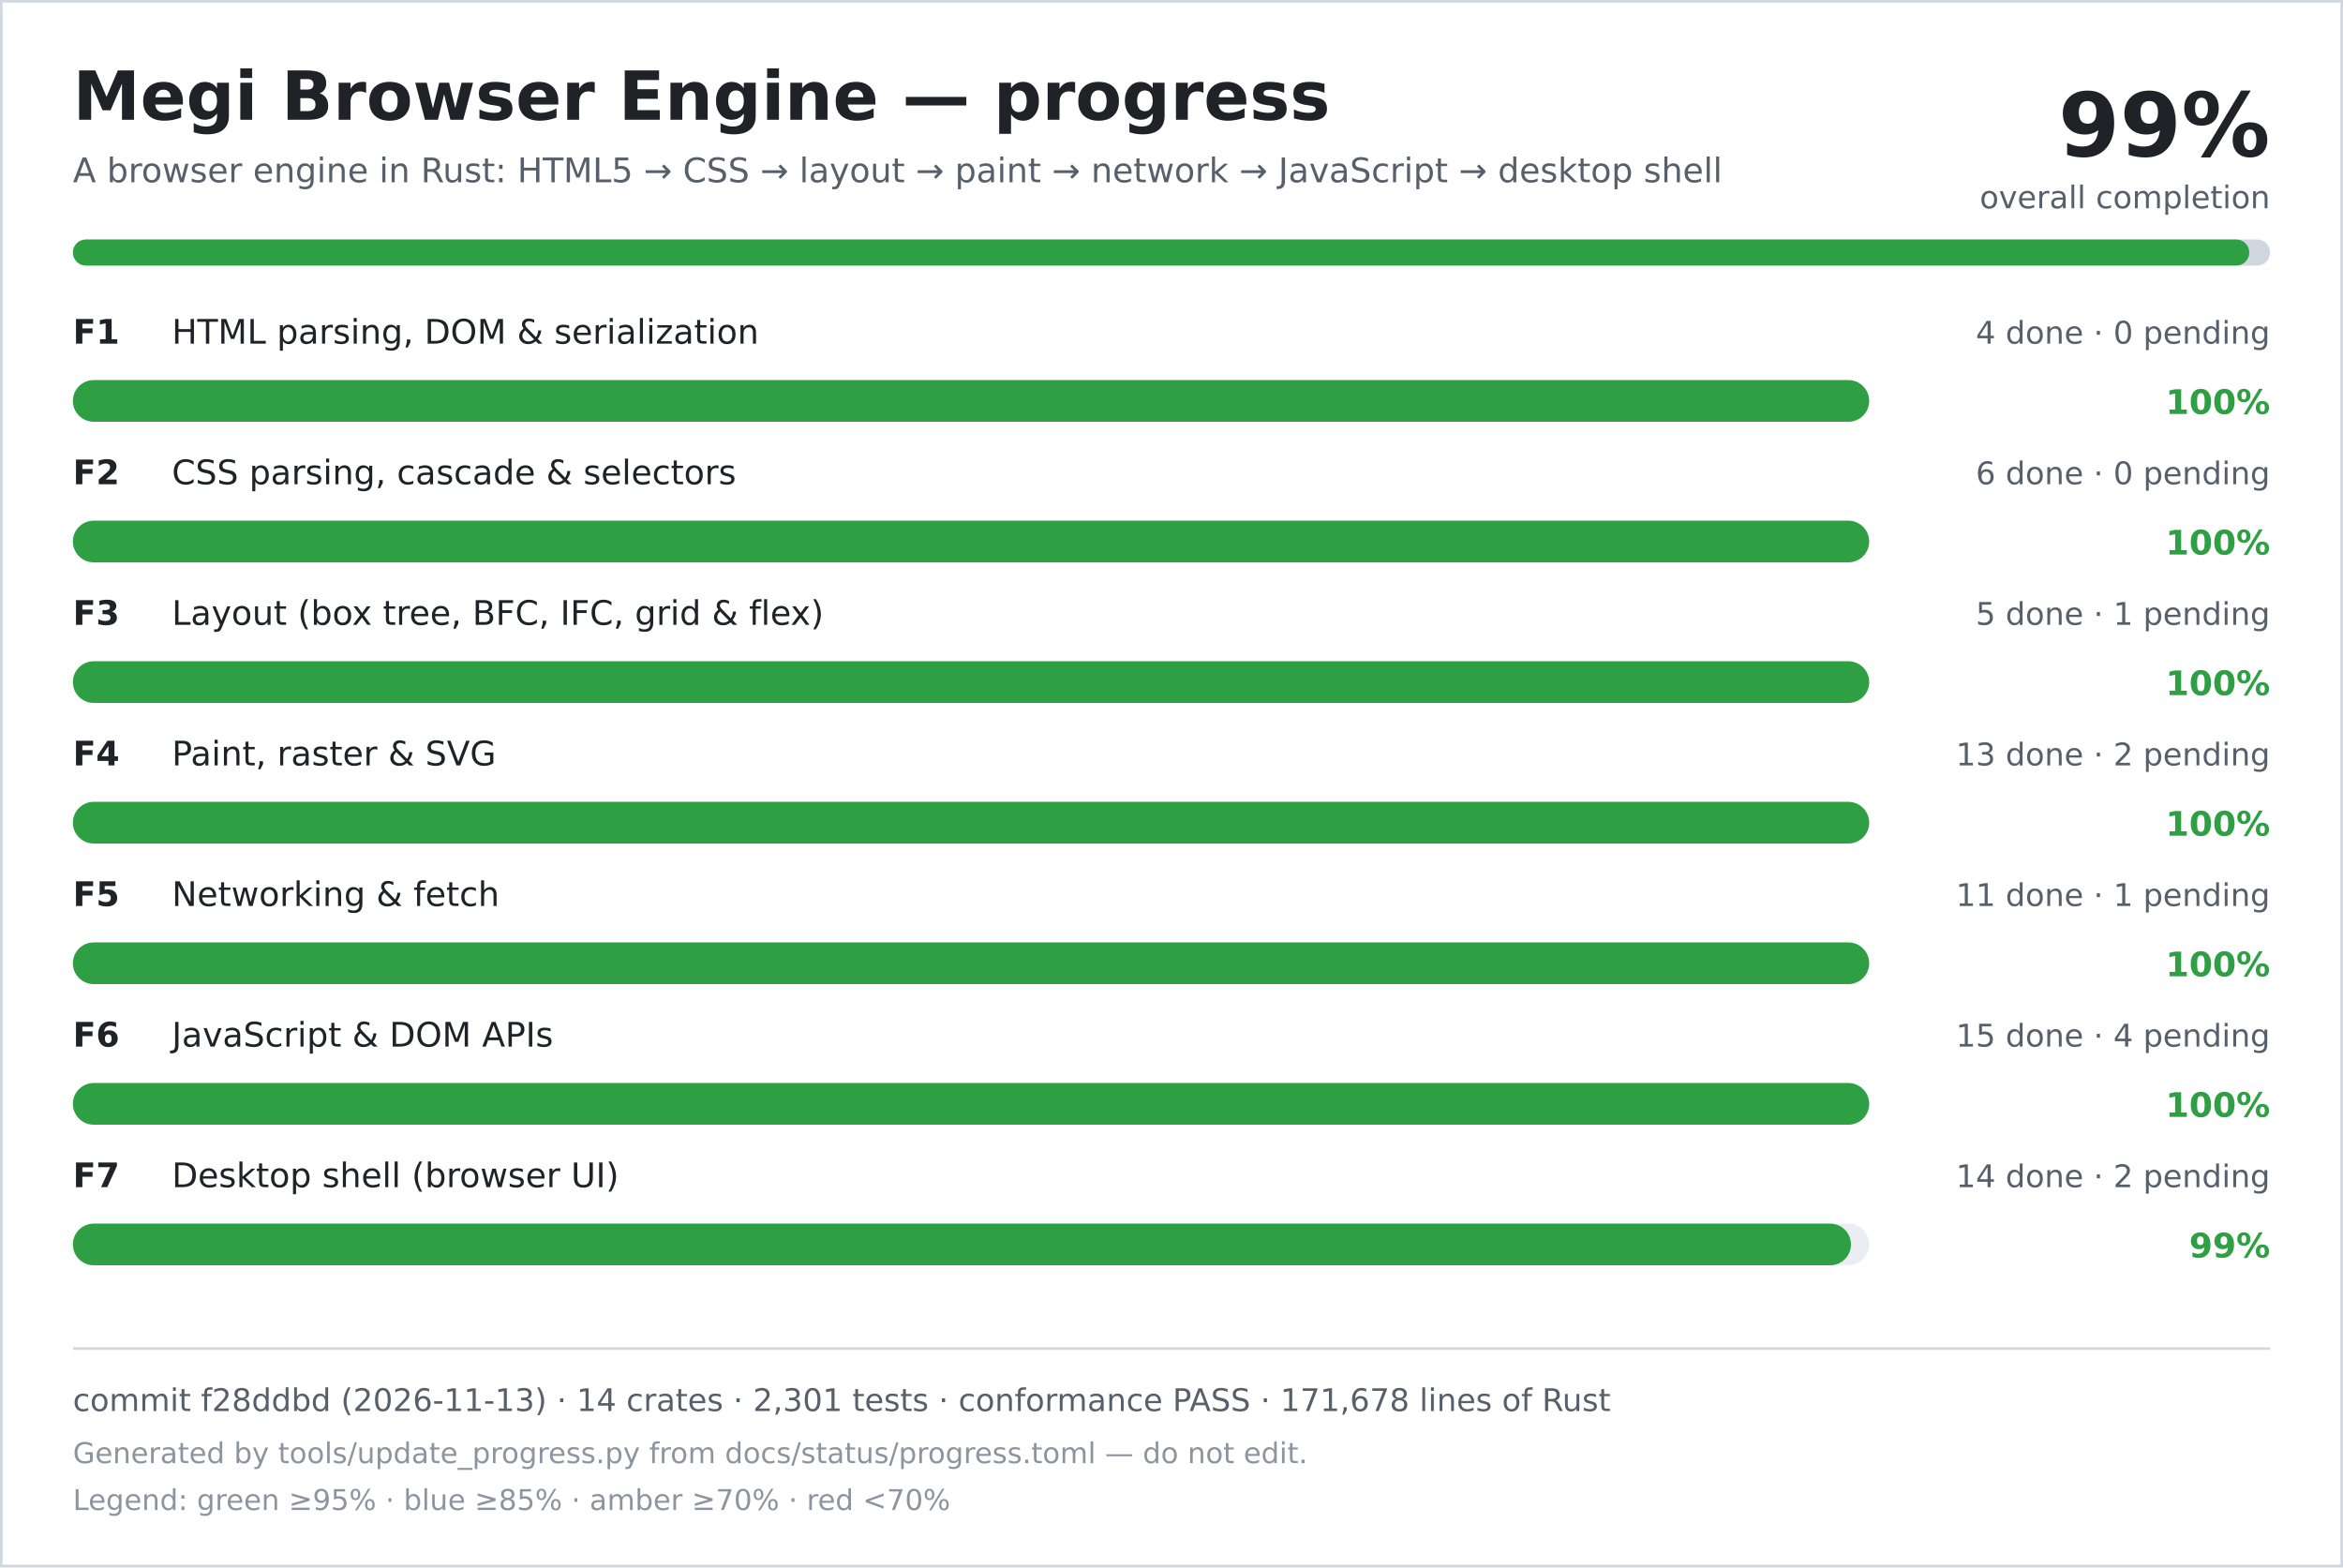
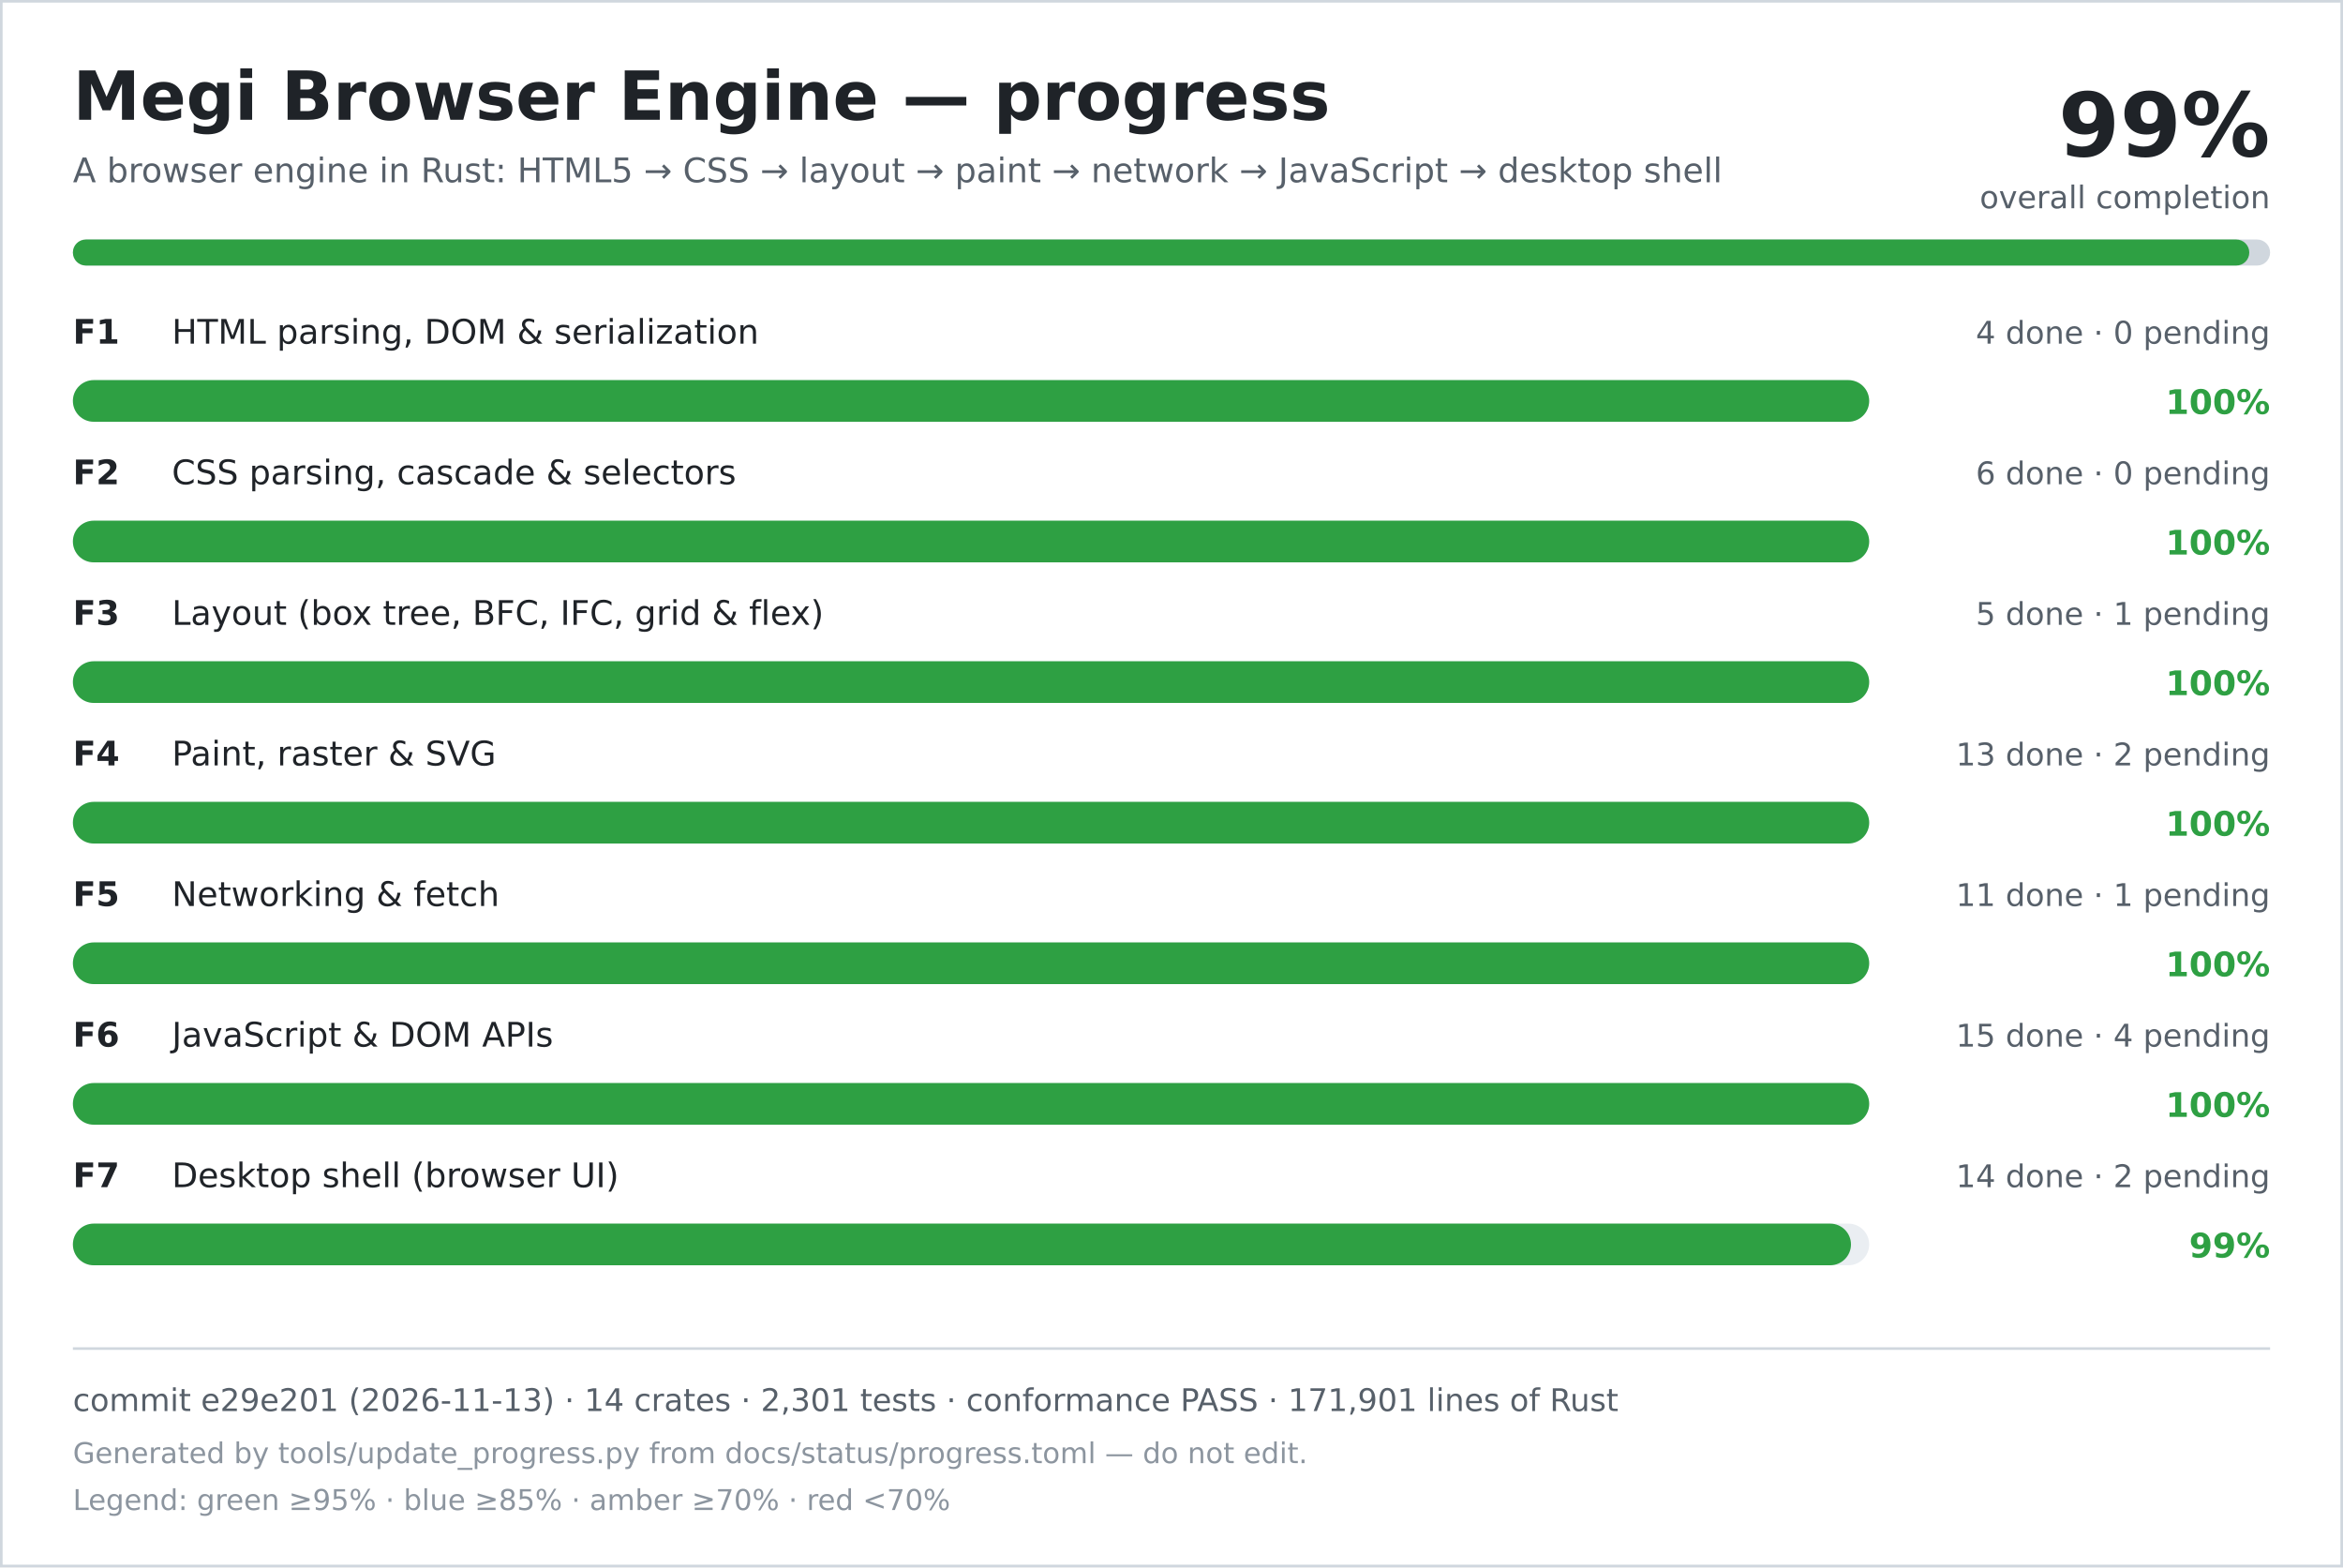
<svg xmlns="http://www.w3.org/2000/svg" width="900" height="602" viewBox="0 0 900 602" role="img" aria-labelledby="title desc">
  <rect width="900" height="602" fill="#ffffff" />
  <rect x="0.5" y="0.5" width="899" height="601" fill="none" stroke="#d0d7de" />
  <text x="28" y="46" font-family="DejaVu Sans, Verdana, sans-serif" font-size="26" font-weight="700" fill="#1f2328">Megi Browser Engine — progress</text>
  <text x="28" y="70" font-family="DejaVu Sans, Verdana, sans-serif" font-size="13" fill="#57606a">A browser engine in Rust: HTML5 → CSS → layout → paint → network → JavaScript → desktop shell</text>
  <text x="872" y="60" text-anchor="end" font-family="DejaVu Sans, Verdana, sans-serif" font-size="34" font-weight="700" fill="#1f2328">99%</text>
  <text x="872" y="80" text-anchor="end" font-family="DejaVu Sans, Verdana, sans-serif" font-size="12" fill="#57606a">overall completion</text>
  <rect x="28" y="92" width="844" height="10" rx="5" fill="#d0d7de" />
  <rect x="28" y="92" width="836" height="10" rx="5" fill="#2ea043" />
  <text x="28" y="132" font-family="DejaVu Sans, Verdana, sans-serif" font-size="13" font-weight="700" fill="#1f2328">F1</text>
  <text x="66" y="132" font-family="DejaVu Sans, Verdana, sans-serif" font-size="13" fill="#1f2328">HTML parsing, DOM &amp; serialization</text>
  <text x="872" y="132" text-anchor="end" font-family="DejaVu Sans, Verdana, sans-serif" font-size="12" fill="#57606a">4 done · 0 pending</text>
  <rect x="28" y="146" width="690" height="16" rx="8" fill="#eaeef2" />
  <rect x="28" y="146" width="690" height="16" rx="8" fill="#2ea043" />
  <text x="872" y="159" text-anchor="end" font-family="DejaVu Sans, Verdana, sans-serif" font-size="13" font-weight="700" fill="#2ea043">100%</text>
  <text x="28" y="186" font-family="DejaVu Sans, Verdana, sans-serif" font-size="13" font-weight="700" fill="#1f2328">F2</text>
  <text x="66" y="186" font-family="DejaVu Sans, Verdana, sans-serif" font-size="13" fill="#1f2328">CSS parsing, cascade &amp; selectors</text>
  <text x="872" y="186" text-anchor="end" font-family="DejaVu Sans, Verdana, sans-serif" font-size="12" fill="#57606a">6 done · 0 pending</text>
  <rect x="28" y="200" width="690" height="16" rx="8" fill="#eaeef2" />
  <rect x="28" y="200" width="690" height="16" rx="8" fill="#2ea043" />
  <text x="872" y="213" text-anchor="end" font-family="DejaVu Sans, Verdana, sans-serif" font-size="13" font-weight="700" fill="#2ea043">100%</text>
  <text x="28" y="240" font-family="DejaVu Sans, Verdana, sans-serif" font-size="13" font-weight="700" fill="#1f2328">F3</text>
  <text x="66" y="240" font-family="DejaVu Sans, Verdana, sans-serif" font-size="13" fill="#1f2328">Layout (box tree, BFC, IFC, grid &amp; flex)</text>
  <text x="872" y="240" text-anchor="end" font-family="DejaVu Sans, Verdana, sans-serif" font-size="12" fill="#57606a">5 done · 1 pending</text>
  <rect x="28" y="254" width="690" height="16" rx="8" fill="#eaeef2" />
  <rect x="28" y="254" width="690" height="16" rx="8" fill="#2ea043" />
  <text x="872" y="267" text-anchor="end" font-family="DejaVu Sans, Verdana, sans-serif" font-size="13" font-weight="700" fill="#2ea043">100%</text>
  <text x="28" y="294" font-family="DejaVu Sans, Verdana, sans-serif" font-size="13" font-weight="700" fill="#1f2328">F4</text>
  <text x="66" y="294" font-family="DejaVu Sans, Verdana, sans-serif" font-size="13" fill="#1f2328">Paint, raster &amp; SVG</text>
  <text x="872" y="294" text-anchor="end" font-family="DejaVu Sans, Verdana, sans-serif" font-size="12" fill="#57606a">13 done · 2 pending</text>
  <rect x="28" y="308" width="690" height="16" rx="8" fill="#eaeef2" />
  <rect x="28" y="308" width="690" height="16" rx="8" fill="#2ea043" />
  <text x="872" y="321" text-anchor="end" font-family="DejaVu Sans, Verdana, sans-serif" font-size="13" font-weight="700" fill="#2ea043">100%</text>
  <text x="28" y="348" font-family="DejaVu Sans, Verdana, sans-serif" font-size="13" font-weight="700" fill="#1f2328">F5</text>
  <text x="66" y="348" font-family="DejaVu Sans, Verdana, sans-serif" font-size="13" fill="#1f2328">Networking &amp; fetch</text>
  <text x="872" y="348" text-anchor="end" font-family="DejaVu Sans, Verdana, sans-serif" font-size="12" fill="#57606a">11 done · 1 pending</text>
  <rect x="28" y="362" width="690" height="16" rx="8" fill="#eaeef2" />
  <rect x="28" y="362" width="690" height="16" rx="8" fill="#2ea043" />
  <text x="872" y="375" text-anchor="end" font-family="DejaVu Sans, Verdana, sans-serif" font-size="13" font-weight="700" fill="#2ea043">100%</text>
  <text x="28" y="402" font-family="DejaVu Sans, Verdana, sans-serif" font-size="13" font-weight="700" fill="#1f2328">F6</text>
  <text x="66" y="402" font-family="DejaVu Sans, Verdana, sans-serif" font-size="13" fill="#1f2328">JavaScript &amp; DOM APIs</text>
  <text x="872" y="402" text-anchor="end" font-family="DejaVu Sans, Verdana, sans-serif" font-size="12" fill="#57606a">15 done · 4 pending</text>
  <rect x="28" y="416" width="690" height="16" rx="8" fill="#eaeef2" />
  <rect x="28" y="416" width="690" height="16" rx="8" fill="#2ea043" />
  <text x="872" y="429" text-anchor="end" font-family="DejaVu Sans, Verdana, sans-serif" font-size="13" font-weight="700" fill="#2ea043">100%</text>
  <text x="28" y="456" font-family="DejaVu Sans, Verdana, sans-serif" font-size="13" font-weight="700" fill="#1f2328">F7</text>
  <text x="66" y="456" font-family="DejaVu Sans, Verdana, sans-serif" font-size="13" fill="#1f2328">Desktop shell (browser UI)</text>
  <text x="872" y="456" text-anchor="end" font-family="DejaVu Sans, Verdana, sans-serif" font-size="12" fill="#57606a">14 done · 2 pending</text>
  <rect x="28" y="470" width="690" height="16" rx="8" fill="#eaeef2" />
  <rect x="28" y="470" width="683" height="16" rx="8" fill="#2ea043" />
  <text x="872" y="483" text-anchor="end" font-family="DejaVu Sans, Verdana, sans-serif" font-size="13" font-weight="700" fill="#2ea043">99%</text>
  <line x1="28" y1="518" x2="872" y2="518" stroke="#d0d7de" />
-   <text x="28" y="542" font-family="DejaVu Sans, Verdana, sans-serif" font-size="12" fill="#57606a">commit f28ddbd (2026-11-13) · 14 crates · 2,301 tests · conformance PASS · 171,678 lines of Rust</text>
+   <text x="28" y="542" font-family="DejaVu Sans, Verdana, sans-serif" font-size="12" fill="#57606a">commit e29e201 (2026-11-13) · 14 crates · 2,301 tests · conformance PASS · 171,901 lines of Rust</text>
  <text x="28" y="562" font-family="DejaVu Sans, Verdana, sans-serif" font-size="11" fill="#8c959f">Generated by tools/update_progress.py from docs/status/progress.toml — do not edit.</text>
  <text x="28" y="580" font-family="DejaVu Sans, Verdana, sans-serif" font-size="11" fill="#8c959f">Legend: green ≥95% · blue ≥85% · amber ≥70% · red &lt;70%</text>
</svg>
